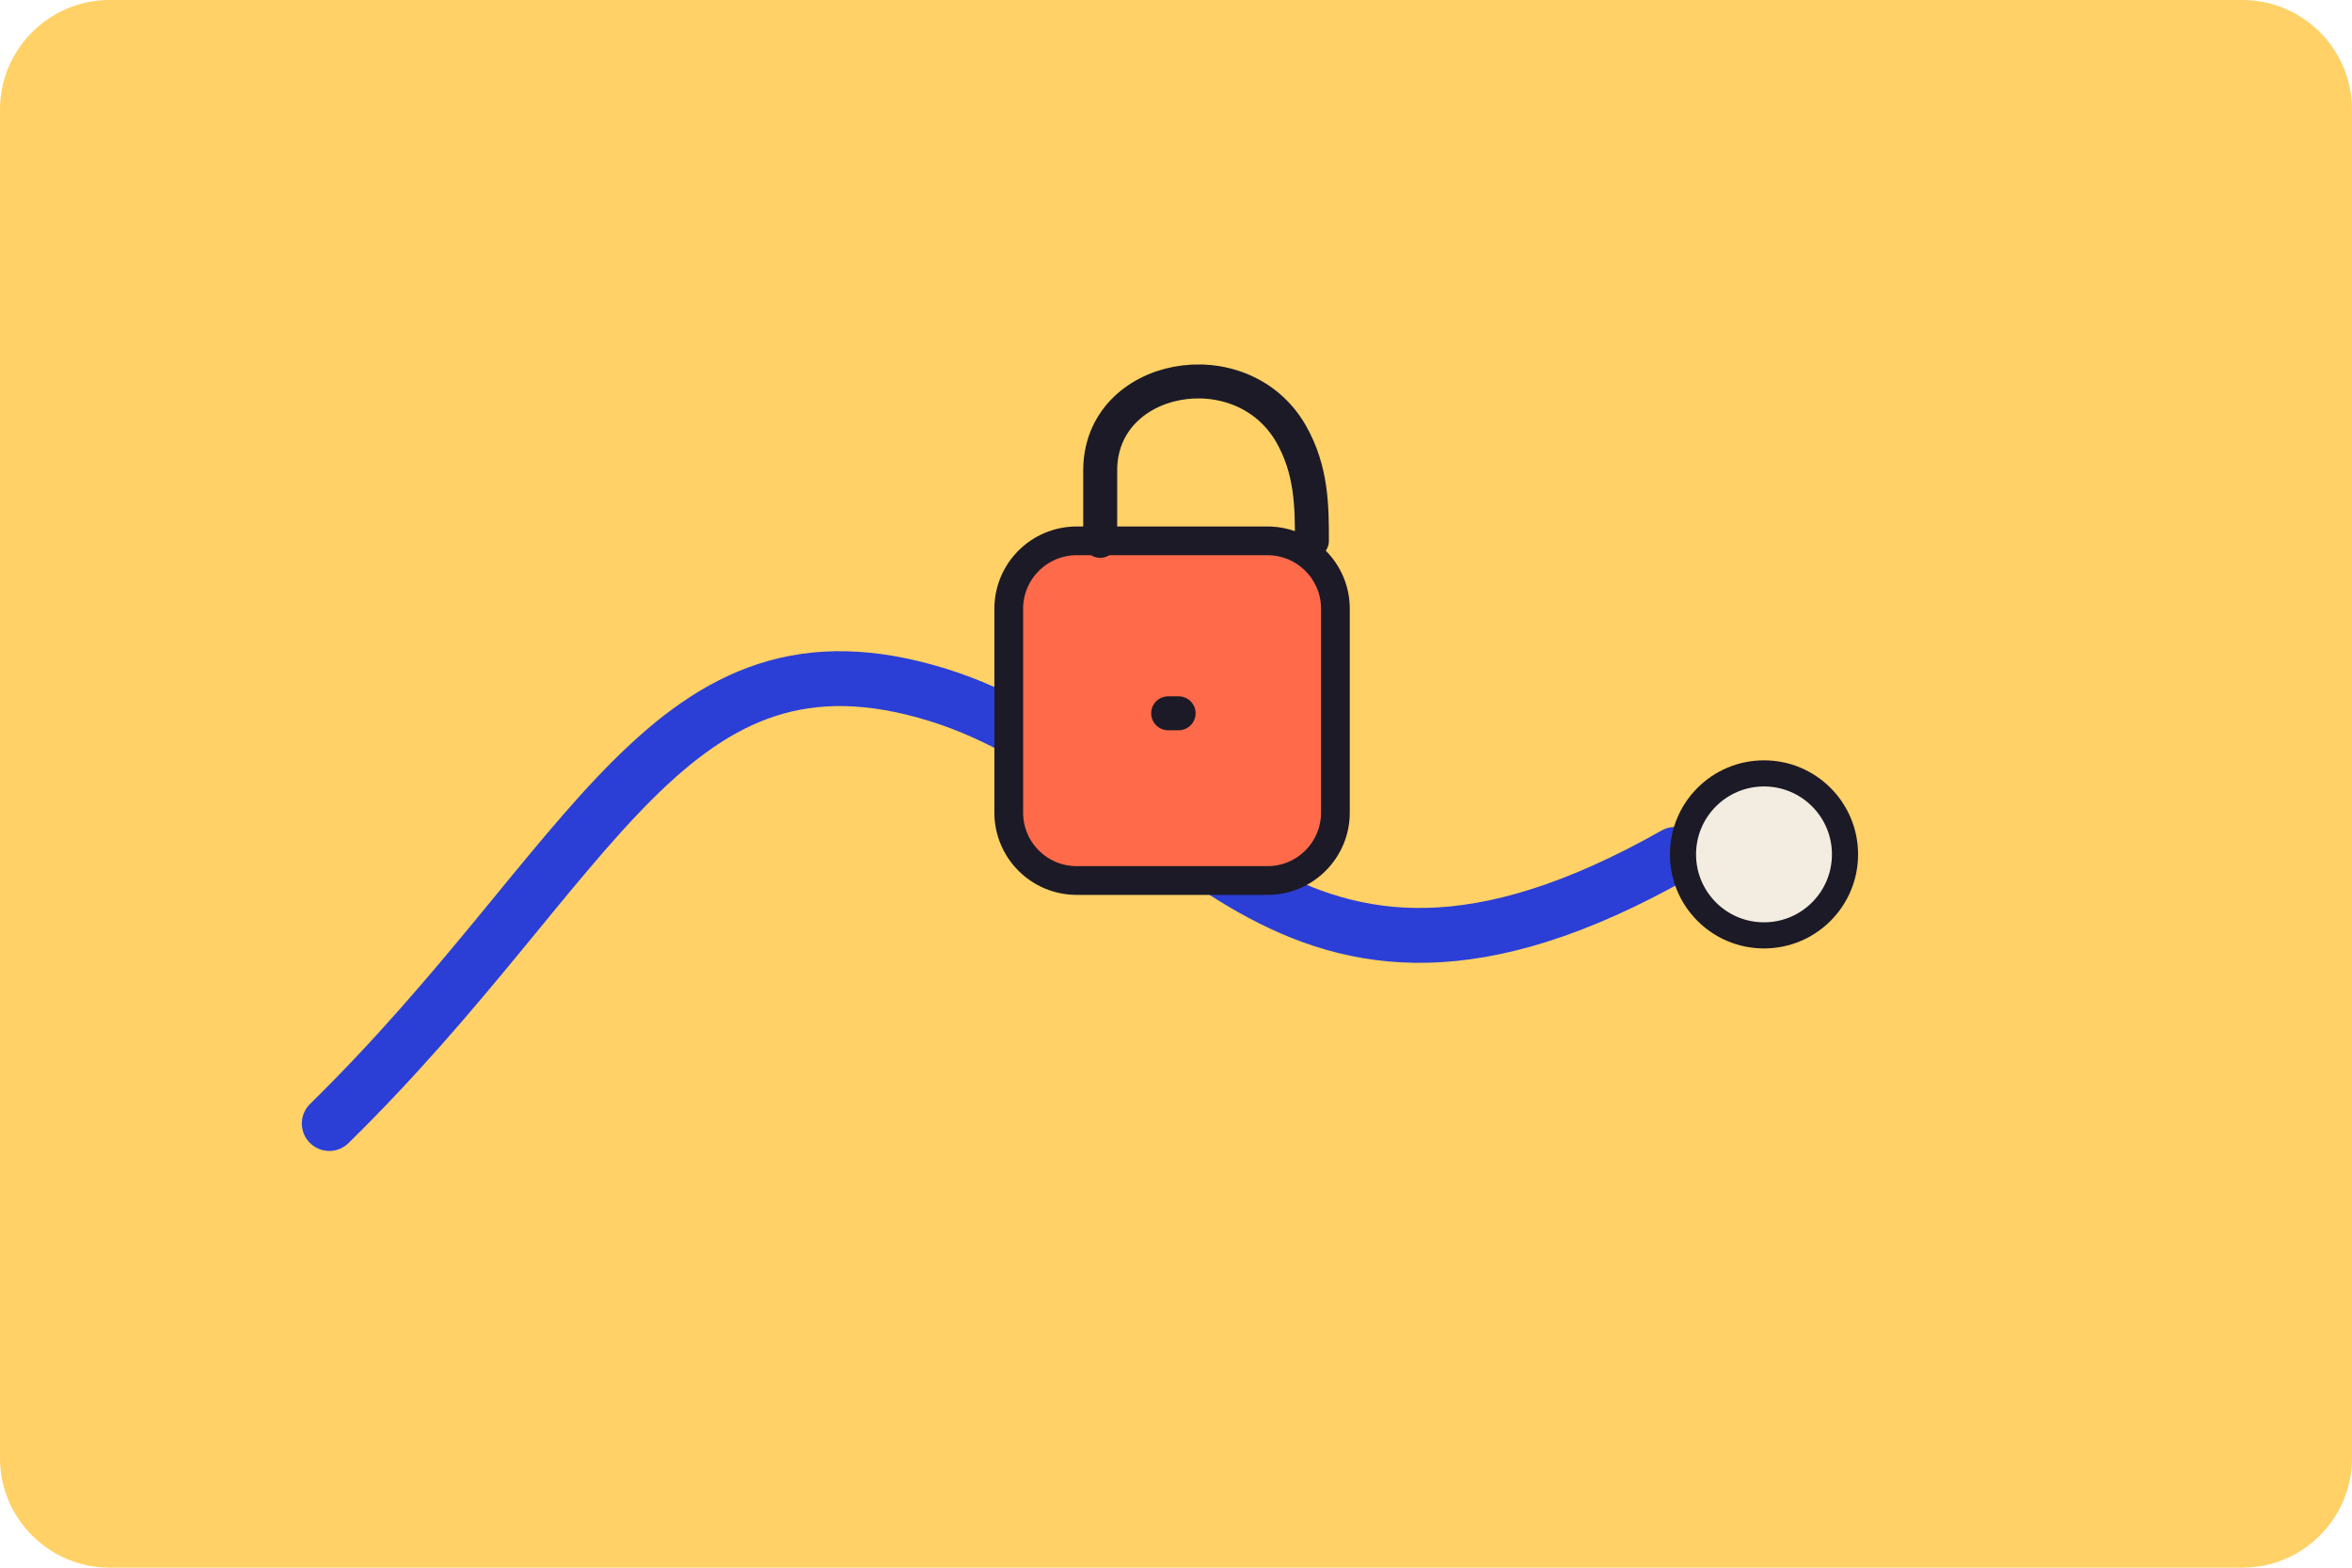
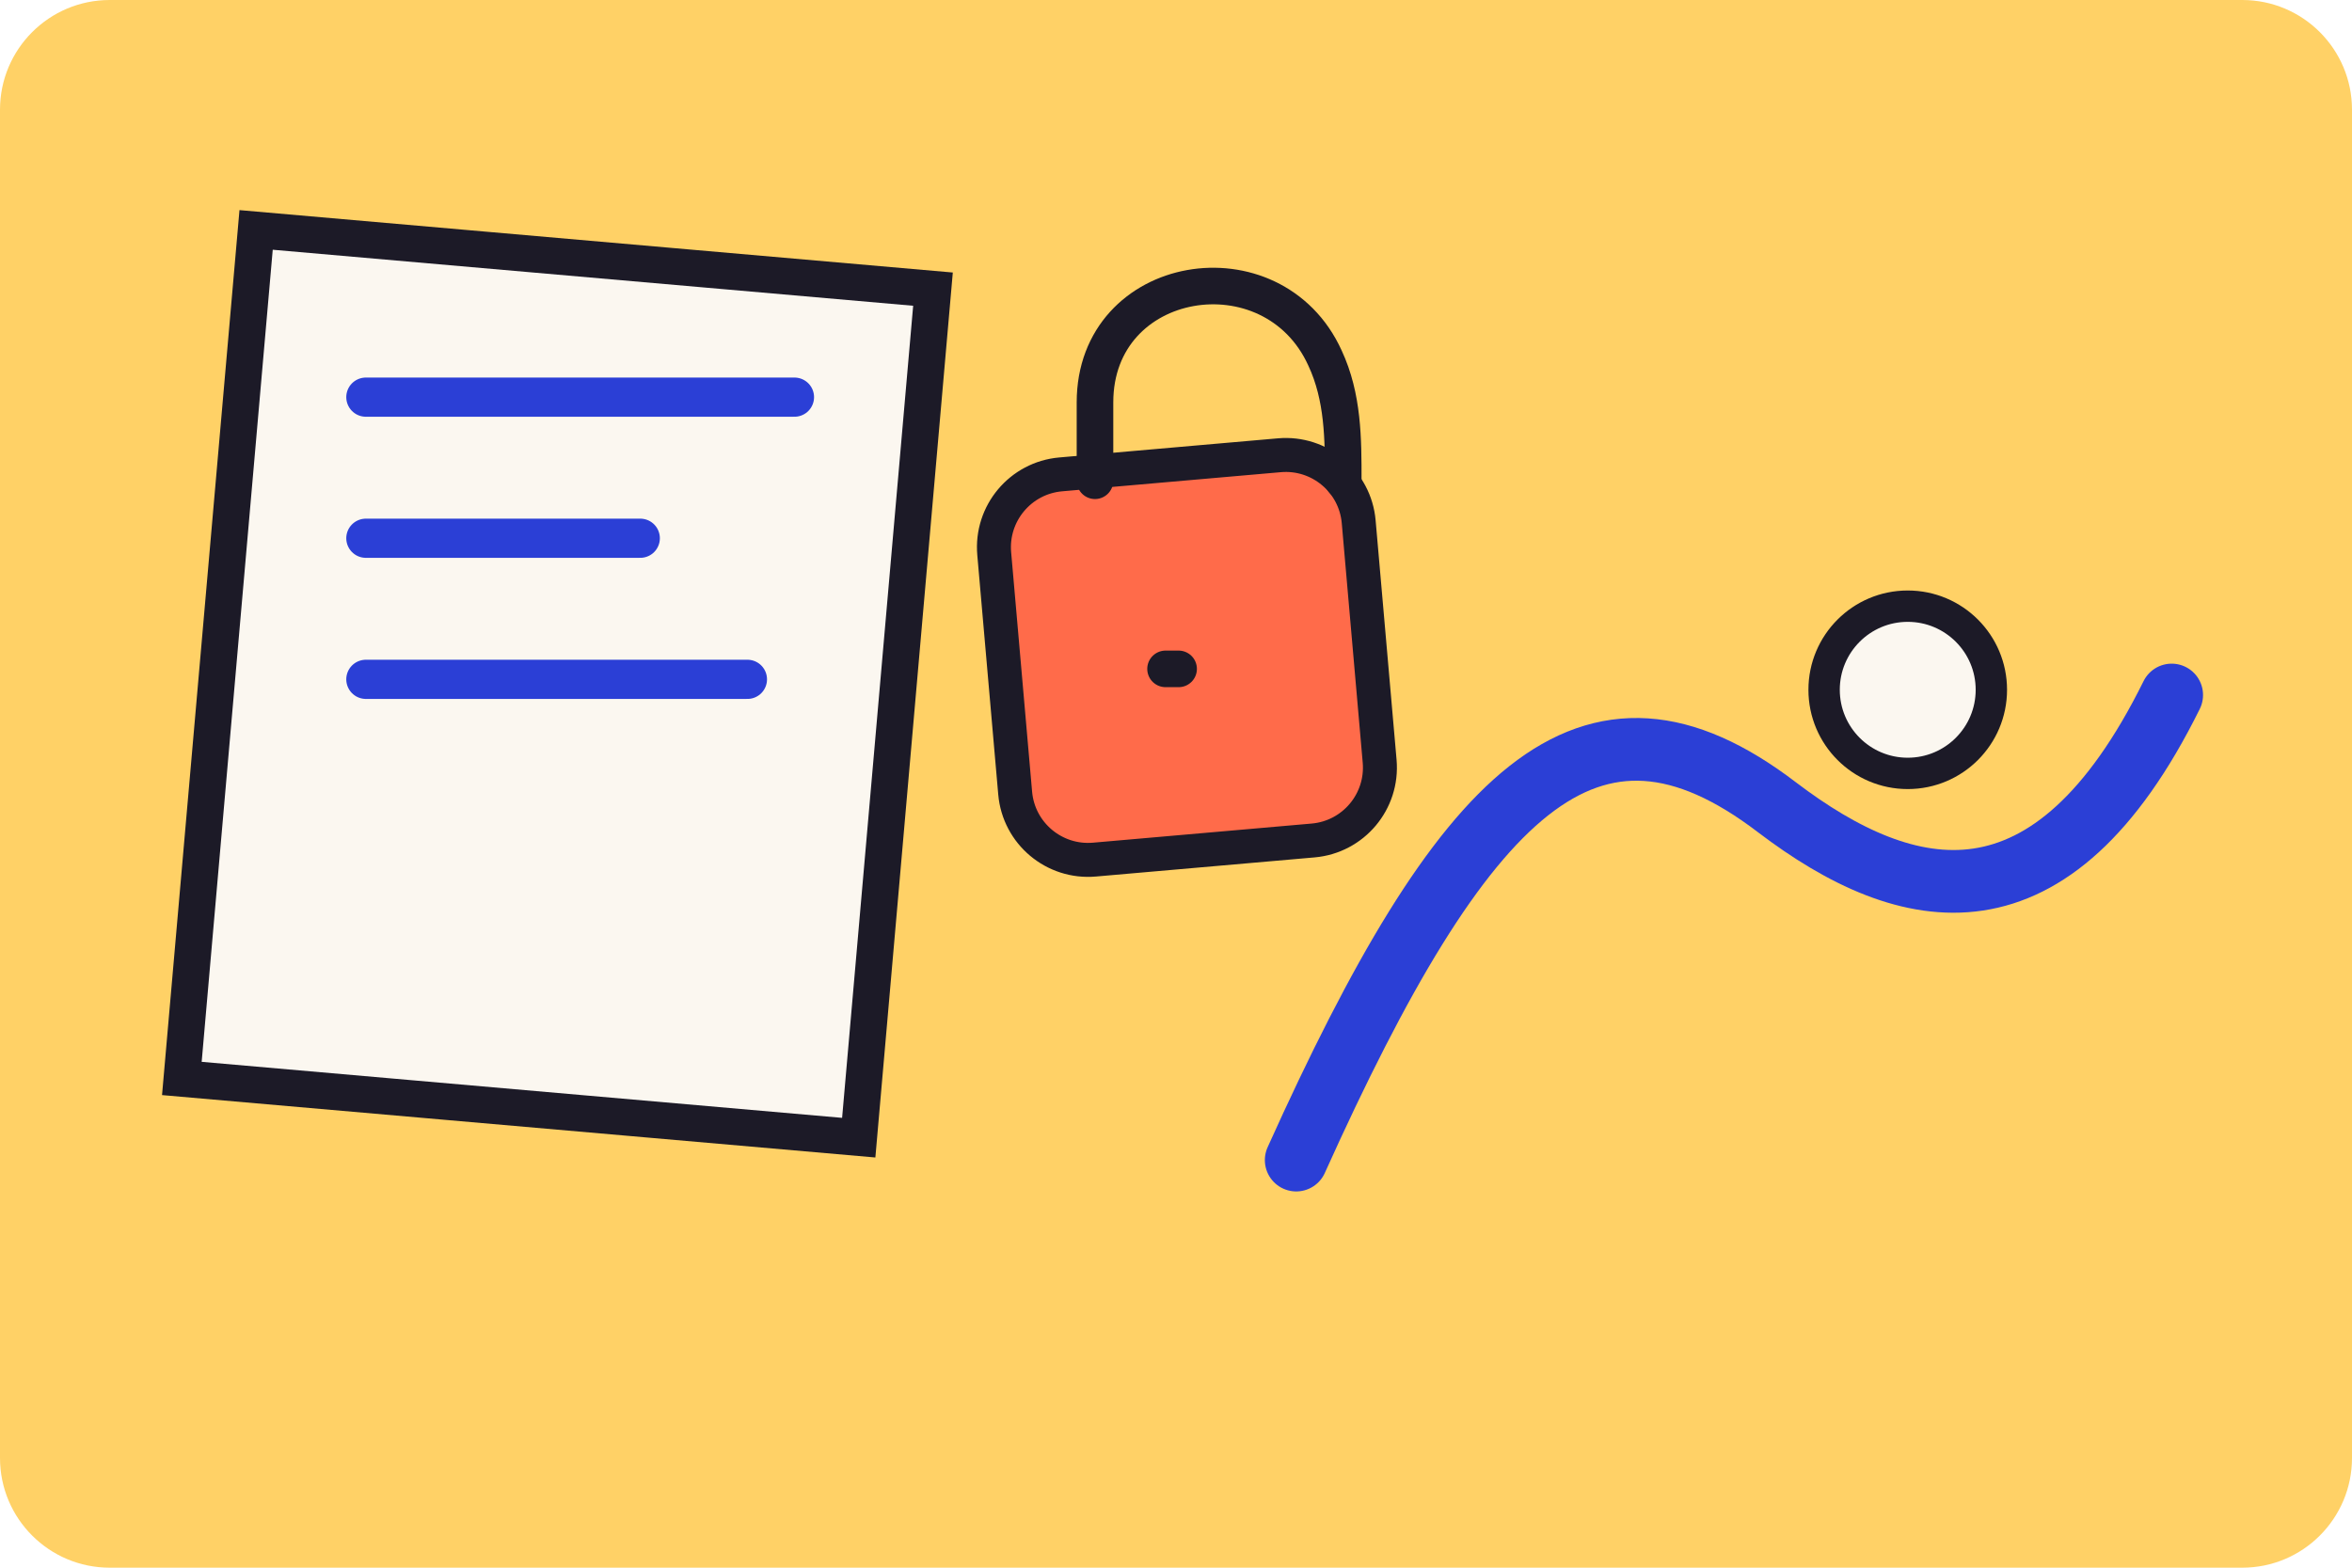
<svg xmlns="http://www.w3.org/2000/svg" viewBox="0 0 900 600">
  <rect width="900" height="600" rx="42" fill="#FFD166" />
-   <path d="M126 430c102-100 130-196 233-164 96 30 130 147 282 61" fill="none" stroke="#2B3FD6" stroke-width="21" stroke-linecap="round" />
-   <rect x="386" y="207" width="125" height="130" rx="26" fill="#FF6B4A" stroke="#1C1A27" stroke-width="11" />
-   <path d="M421 207v-27c0-37 54-47 73-14 8 14 8 28 8 41M447 273h4" fill="none" stroke="#1C1A27" stroke-width="13" stroke-linecap="round" />
-   <circle cx="675" cy="327" r="31" fill="#F3ECE0" stroke="#1C1A27" stroke-width="10" />
+   <path d="M98 88h260v326H98z" fill="#FBF7F0" stroke="#1C1A27" stroke-width="14" transform="rotate(5 98 88)" />
+   <path d="M140 152h164M140 206h105M140 260h146" stroke="#2B3FD6" stroke-width="15" stroke-linecap="round" />
+   <rect x="378" y="184" width="140" height="148" rx="28" fill="#FF6B4A" stroke="#1C1A27" stroke-width="13" transform="rotate(-5 378 184)" />
+   <path d="M419 184v-30c0-50 68-61 88-17 7 15 7 31 7 47M446 256h5" fill="none" stroke="#1C1A27" stroke-width="14" stroke-linecap="round" />
+   <path d="M496 444c64-142 112-190 184-135 50 38 105 50 151-43" fill="none" stroke="#2B3FD6" stroke-width="24" stroke-linecap="round" />
+   <circle cx="730" cy="264" r="32" fill="#FBF7F0" stroke="#1C1A27" stroke-width="12" />
</svg>
